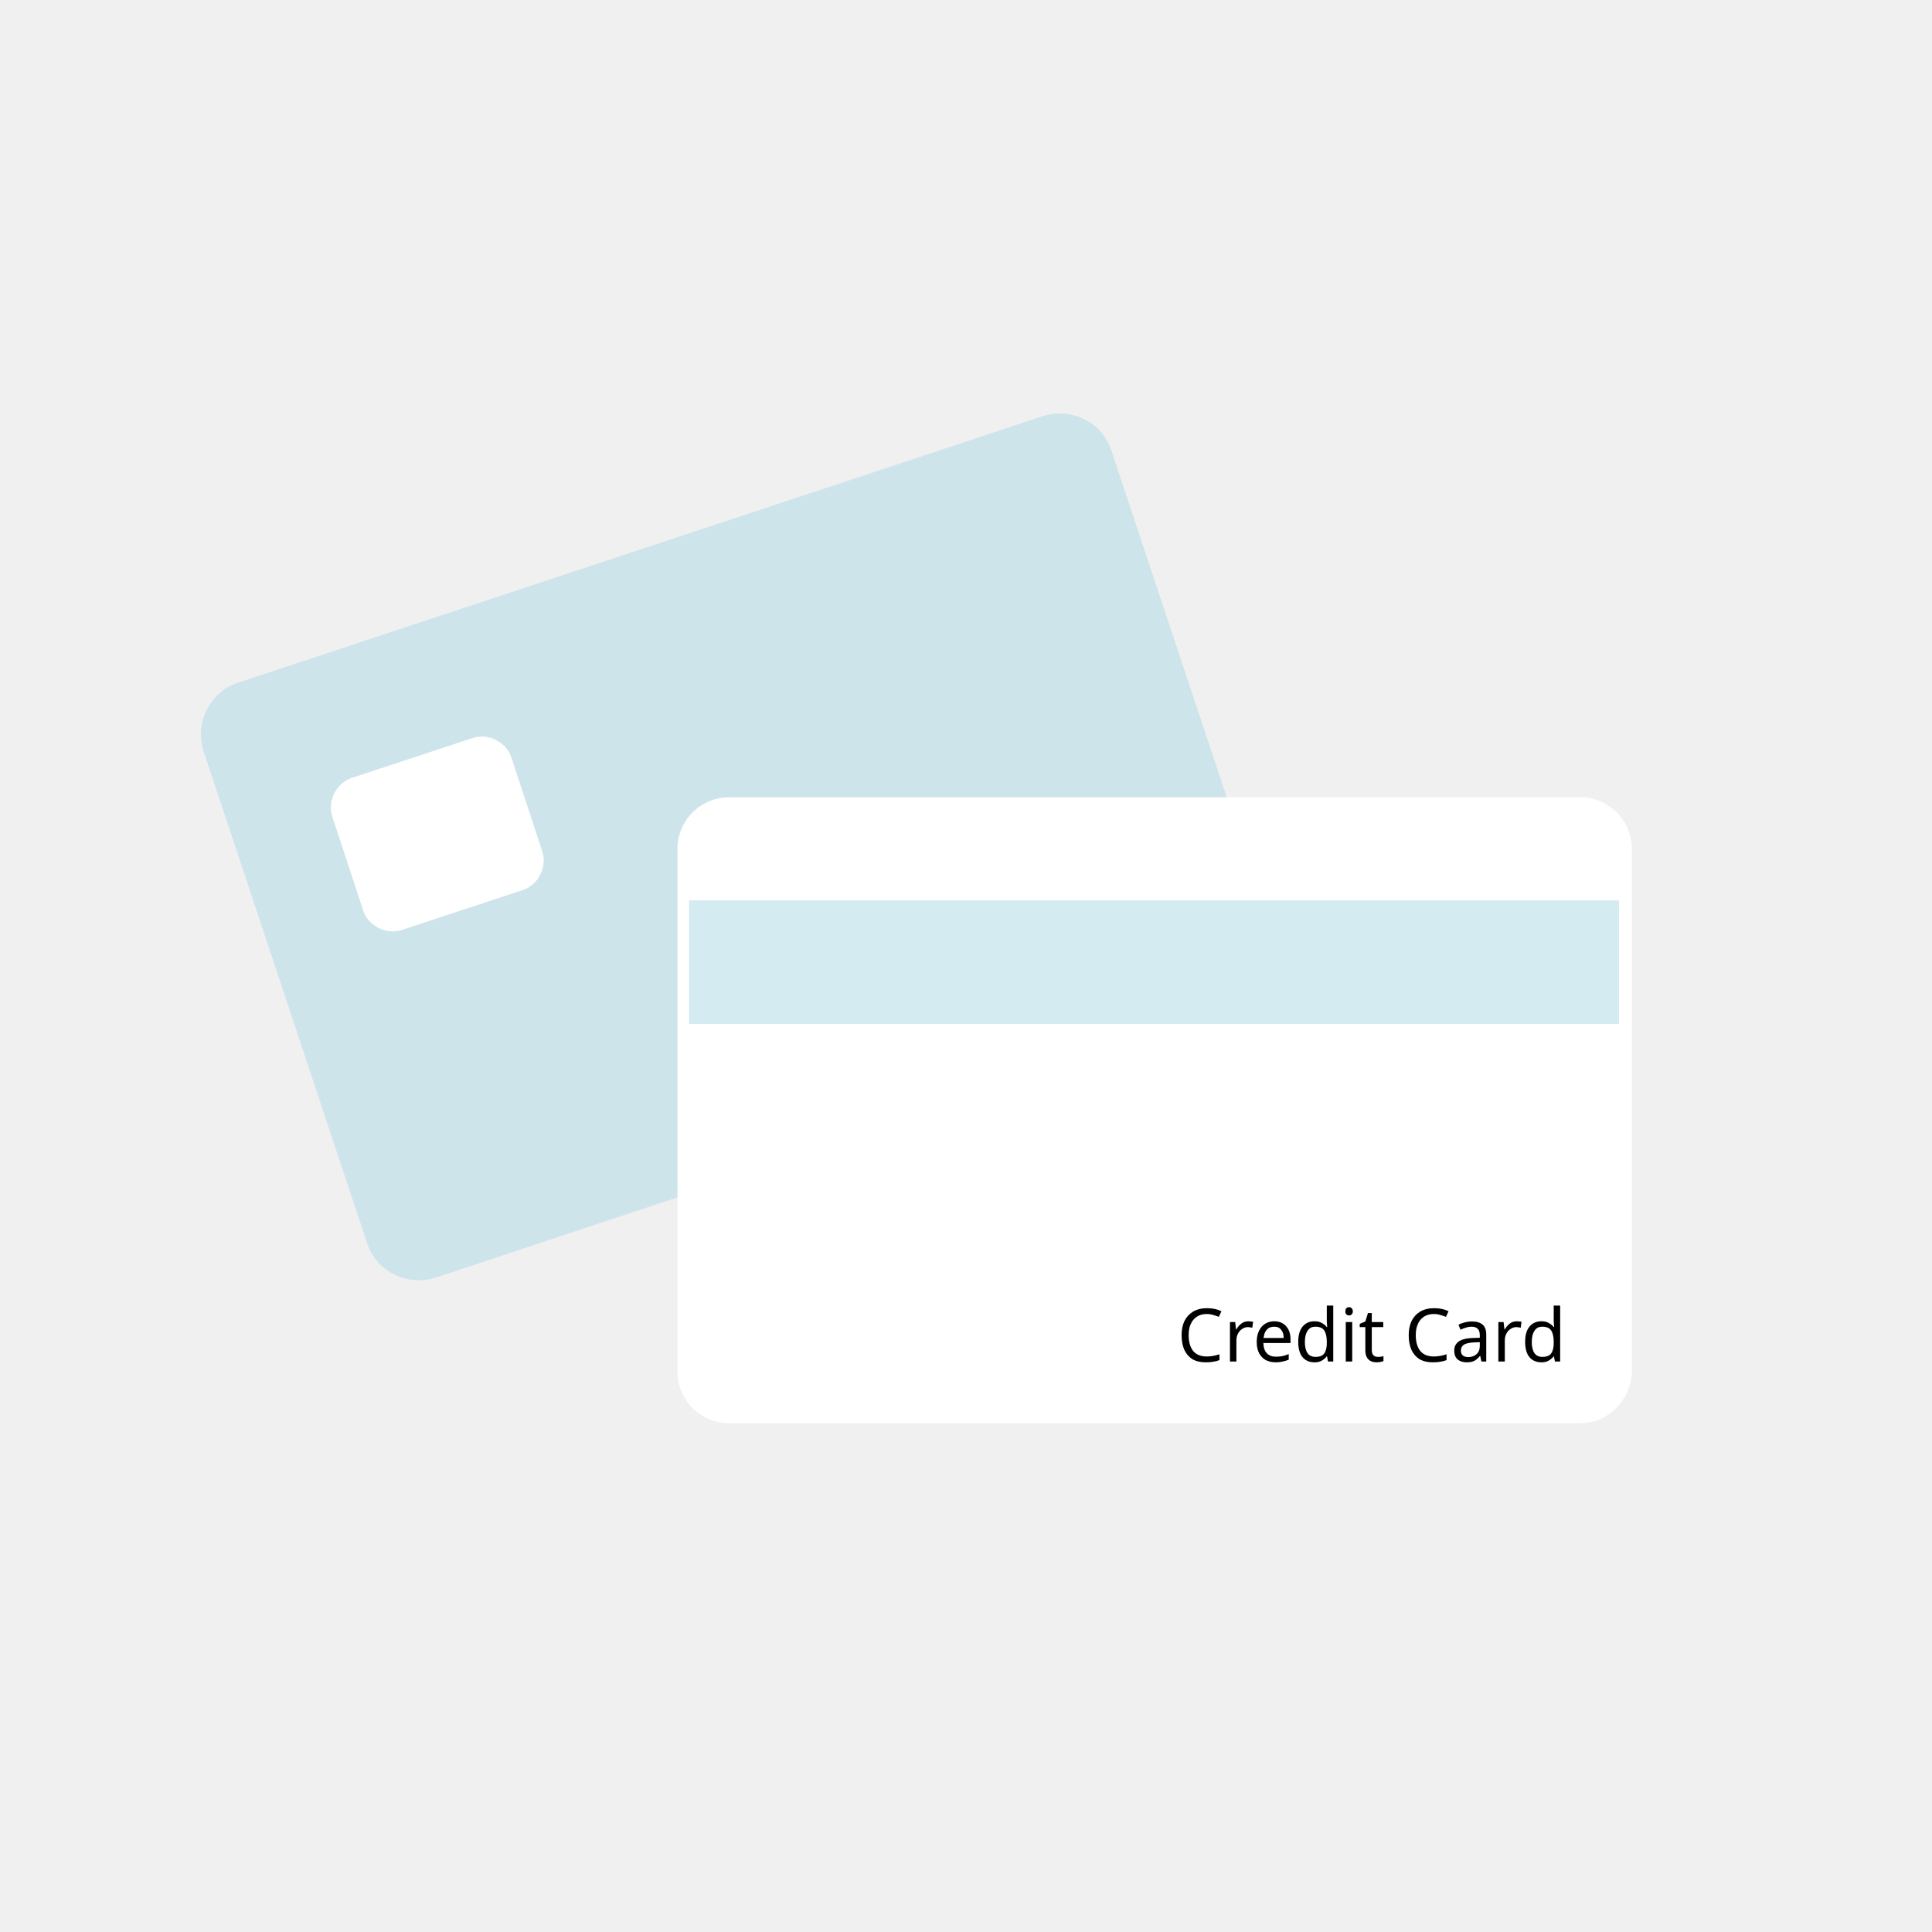
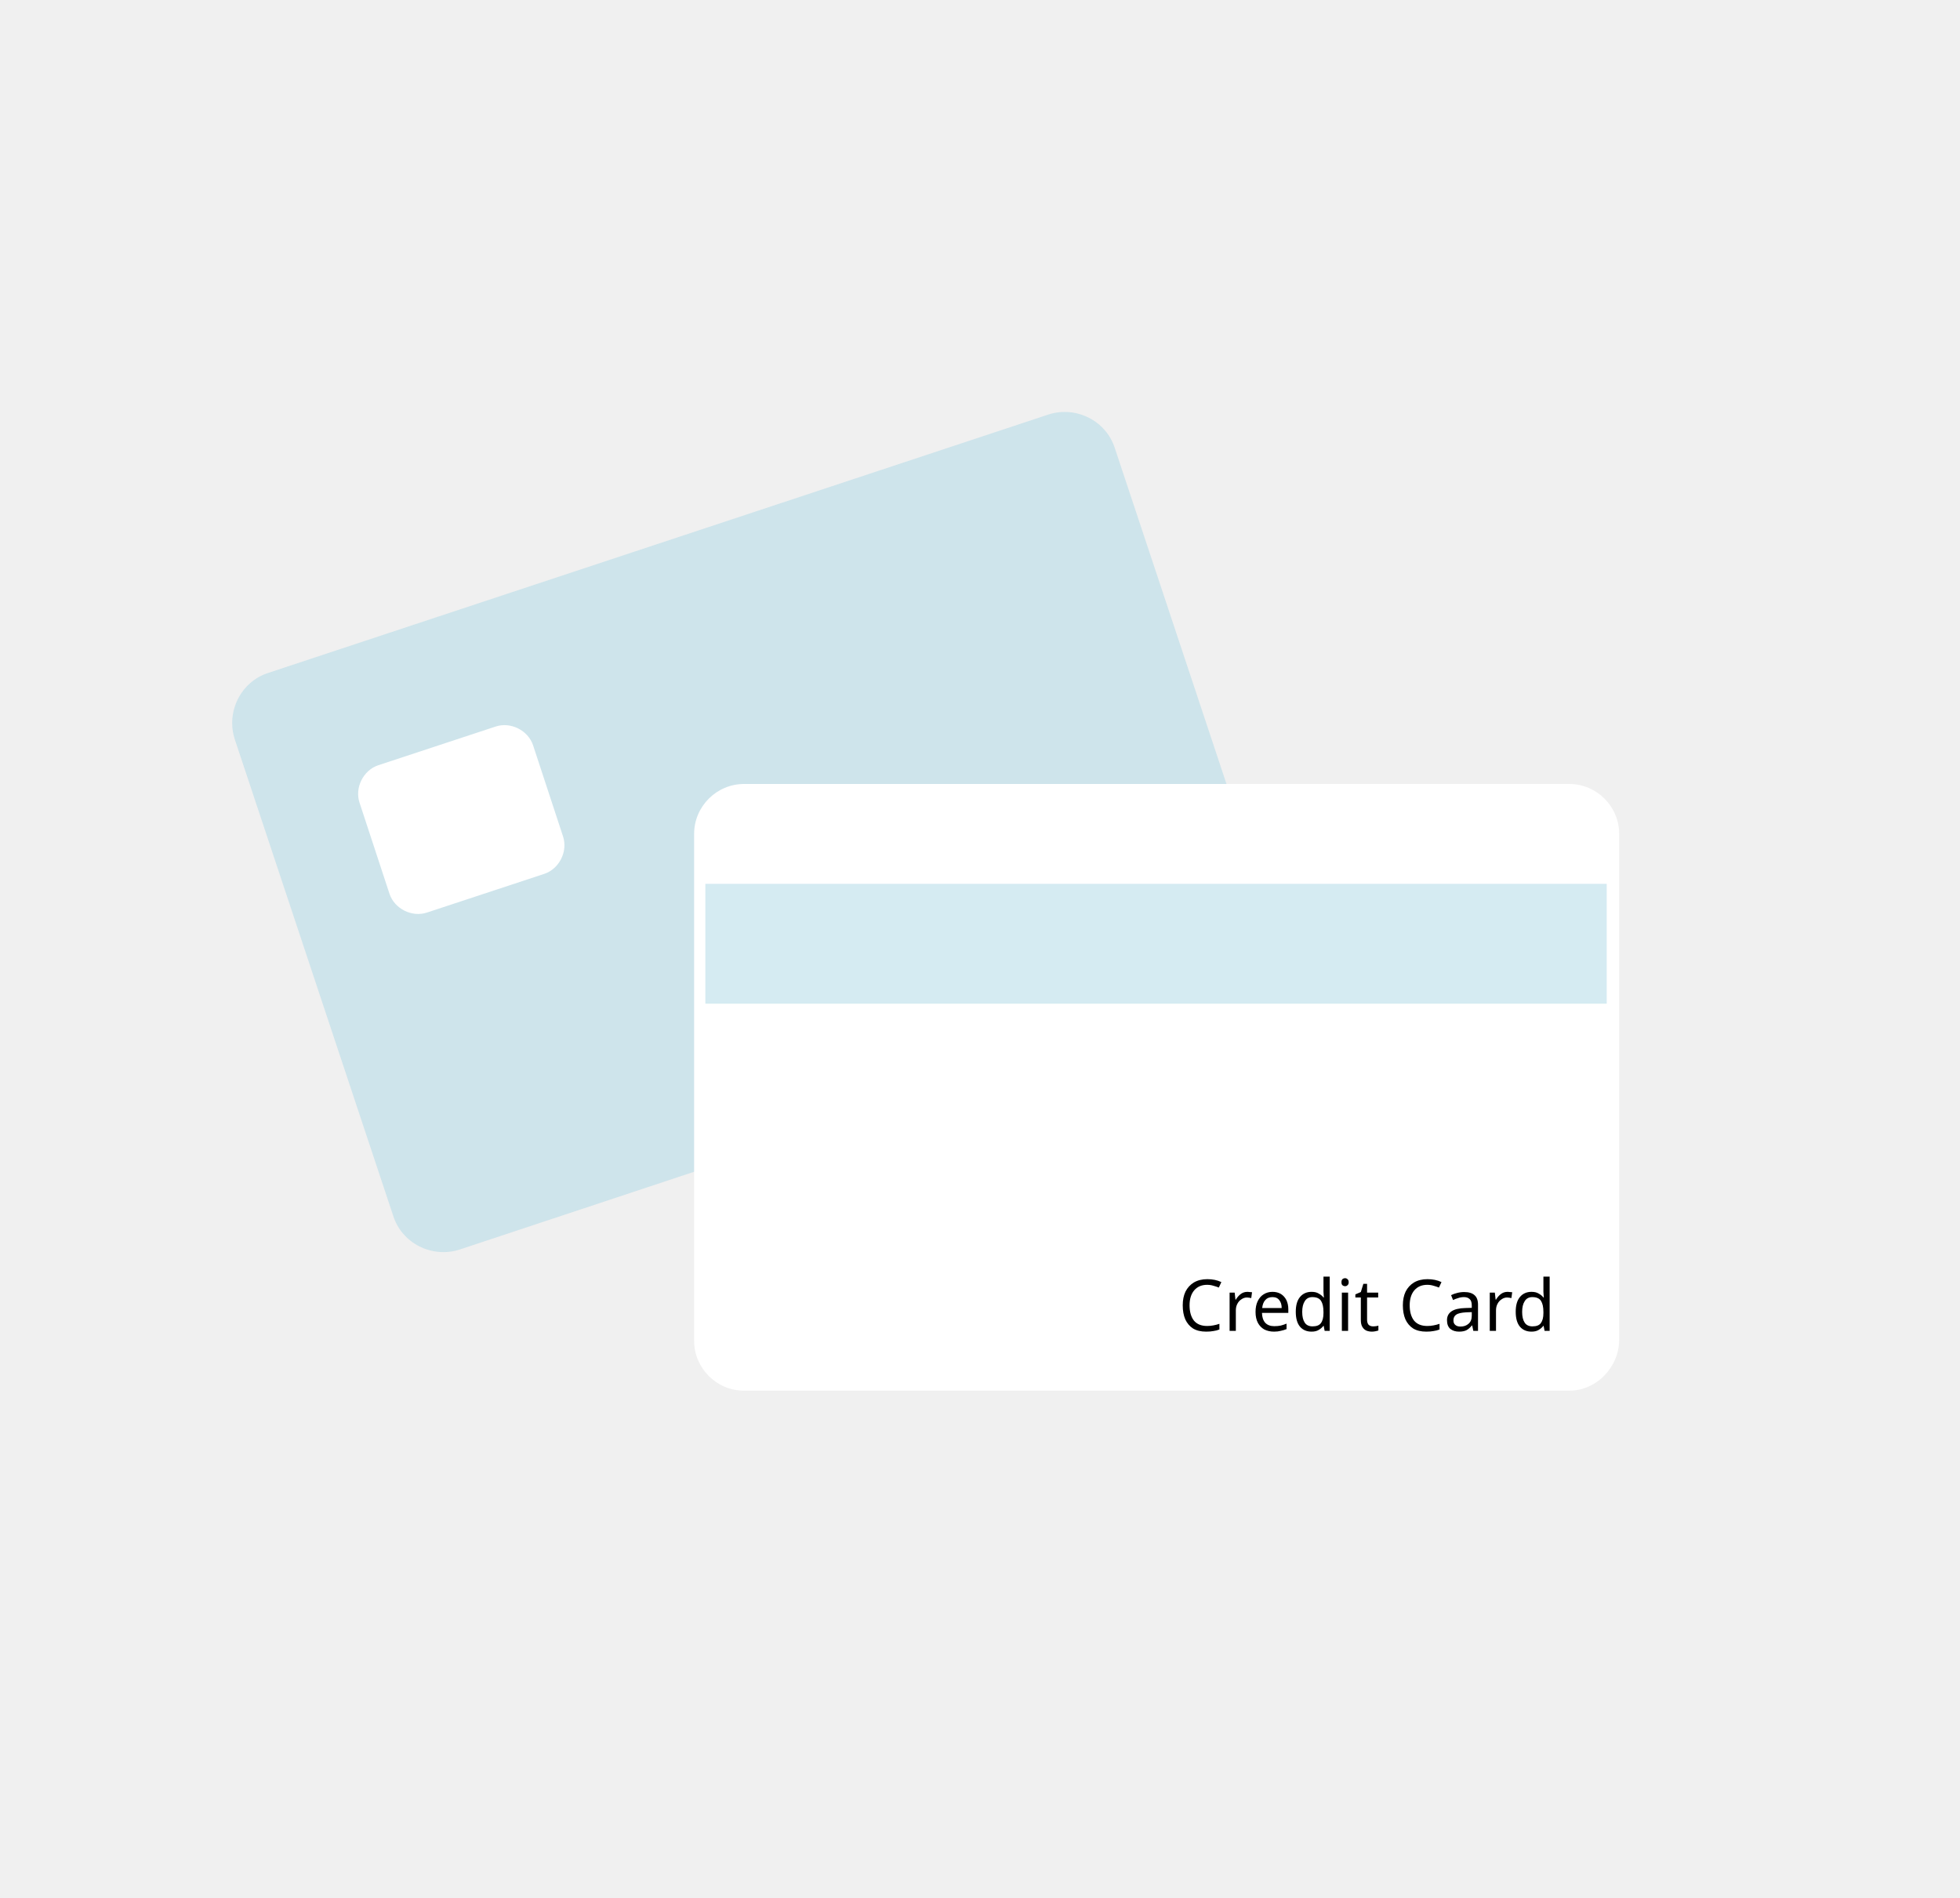
- <svg xmlns="http://www.w3.org/2000/svg" version="1.1" id="Layer_1" x="0px" y="0px" viewBox="-222 345.9 150 150" style="" xml:space="preserve">
+ <svg xmlns="http://www.w3.org/2000/svg" version="1.1" id="Layer_1" x="0px" y="0px" viewBox="-225 345 157 152" style="" xml:space="preserve">
  <style type="text/css">
	.st0{fill:url(#skyGradient);}
	.st1{fill:none;stroke:#FFFFFF;stroke-width:3.502;stroke-linecap:round;stroke-linejoin:round;stroke-miterlimit:10;}
	.st2{fill:#FFFFFF;}
	.st3{fill:none;stroke:#FFFFFF;stroke-width:5.837;stroke-miterlimit:10;}
	.st4{fill:#FFFFFF;stroke:url(#skyGradient);stroke-width:4.67;stroke-miterlimit:10;}
	.st5{fill:none;stroke:url(#skyGradient);stroke-width:3.502;stroke-linecap:round;stroke-linejoin:round;stroke-miterlimit:10;}
	.st6{fill:none;stroke:url(#skyGradient);stroke-width:2.919;stroke-linecap:round;stroke-linejoin:round;stroke-miterlimit:10;}
	.st7{fill:none;stroke:url(#skyGradient);stroke-width:1.167;stroke-linecap:round;stroke-linejoin:round;stroke-miterlimit:10;}
	.st8{font-family:'MyriadPro-Bold';}
	.st9{font-size:5.719px;}
	.st10{fill:none;stroke:url(#skyGradient);stroke-width:7;stroke-miterlimit:10;}
	svg:hover .st{
		stroke:url(#skyGradient);
	}
	svg:hover .st0{
		fill:url(#skyGradient);
+ 		trasition: all 0.5s ease;
	} 
</style>
  <defs>
    <linearGradient id="skyGradient" x1="100%" y1="100%">
      <stop offset="0%" stop-color="lightblue" stop-opacity=".5">
        <animate attributeName="stop-color" values="lightblue;blue;red;red;black;red;red;purple;lightblue;lightblue;blue;red;red;black;red;red;purple;lightblue;lightblue;blue;red;red;black;red;red;purple;lightblue;lightblue;blue;red;red;black;red;red;purple;lightblue;lightblue;blue;red;red;black;red;red;purple;lightblue" dur="10s" repeatCount="indefinite" />
      </stop>
      <stop offset="100%" stop-color="lightblue" stop-opacity=".5">
        <animate attributeName="stop-color" values="lightblue;orange;purple;purple;black;purple;purple;blue;lightblue;lightblue;orange;purple;purple;black;purple;purple;blue;lightblue;lightblue;orange;purple;purple;black;purple;purple;blue;lightblue" dur="6s" repeatCount="indefinite" />
        <animate attributeName="offset" values=".95;.80;.60;.40;.20;0;.20;.40;.60;.80;.95" dur="6s" repeatCount="indefinite" />
      </stop>
    </linearGradient>
  </defs>
  <g id="XMLID_372">
    <path id="XMLID_386_" class="st st0 xxYcEILm_0" d="M-125.8,424.4l-62.4,20.7c-2.2,0.7-4.6-0.5-5.3-2.7l-12.7-38.2c-0.7-2.2,0.5-4.6,2.7-5.3   l62.5-20.7c2.2-0.7,4.6,0.5,5.3,2.7l12.7,38.2C-122.4,421.3-123.6,423.7-125.8,424.4z" />
    <path id="XMLID_383_" class="st st1 xxYcEILm_1" d="M-189.5,424.7L-158.1,414.3" />
    <path id="XMLID_382_" class="st st2 xxYcEILm_2" d="M-181.4,415l-9.4,3.1c-1.2,0.4-2.6-0.3-3-1.5l-2.4-7.3c-0.4-1.2,0.3-2.6,1.5-3l9.4-3.1   c1.2-0.4,2.6,0.3,3,1.5l2.4,7.3C-179.5,413.2-180.2,414.6-181.4,415z" />
    <path id="XMLID_381_" class="st3 xxYcEILm_3" d="M-98.8,458.7H-166c-3.3,0-6.1-2.7-6.1-6.1v-41.3c0-3.3,2.7-6.1,6.1-6.1h67.3   c3.3,0,6.1,2.7,6.1,6.1v41.3C-92.7,455.9-95.4,458.7-98.8,458.7z" />
    <path id="XMLID_380_" class="st st4 xxYcEILm_4" d="M-99.3,456.4h-66.1c-2.2,0-4-1.8-4-4v-40.6c0-2.2,1.8-4,4-4h66.1c2.2,0,4,1.8,4,4v40.5   C-95.3,454.5-97.1,456.4-99.3,456.4z" />
    <path id="XMLID_379_" class="st0 xxYcEILm_5" width="72.2" height="9.6" d="M-168.5 415.8 L-96.3 415.8 L-96.3 425.4 L-168.5 425.4 Z" />
    <path id="XMLID_378_" class="st st5 xxYcEILm_6" d="M-158.1,432.5L-125.101,432" />
    <path id="XMLID_377_" class="st st6 xxYcEILm_7" d="M-159.1,438.3L-126.101,438" />
    <path id="XMLID_376_" class="st st7 xxYcEILm_8" d="M-159.1,443L-126.101,442.500" />
    <text id="XMLID_375_" transform="matrix(1 0 0 1 -130.6042 451.6077)" class="st8 st9">Credit Card</text>
  </g>
  <path id="round" class="st st10 xxYcEILm_9" d="M-219.5,420.9A72.5,72.5 0,1,1 -74.5,420.9A72.5,72.5 0,1,1 -219.5,420.9" />
  <style>.xxYcEILm_0{stroke-dasharray:239 241;stroke-dashoffset:240;animation:xxYcEILm_draw 700ms linear 0ms forwards;}.xxYcEILm_1{stroke-dasharray:34 36;stroke-dashoffset:35;animation:xxYcEILm_draw 700ms linear 111ms forwards;}.xxYcEILm_2{stroke-dasharray:50 52;stroke-dashoffset:51;animation:xxYcEILm_draw 700ms linear 222ms forwards;}.xxYcEILm_3{stroke-dasharray:256 258;stroke-dashoffset:257;animation:xxYcEILm_draw 700ms linear 333ms forwards;}.xxYcEILm_4{stroke-dasharray:239 241;stroke-dashoffset:240;animation:xxYcEILm_draw 700ms linear 444ms forwards;}.xxYcEILm_5{stroke-dasharray:164 166;stroke-dashoffset:165;animation:xxYcEILm_draw 700ms linear 555ms forwards;}.xxYcEILm_6{stroke-dasharray:34 36;stroke-dashoffset:35;animation:xxYcEILm_draw 700ms linear 666ms forwards;}.xxYcEILm_7{stroke-dasharray:34 36;stroke-dashoffset:35;animation:xxYcEILm_draw 700ms linear 777ms forwards;}.xxYcEILm_8{stroke-dasharray:34 36;stroke-dashoffset:35;animation:xxYcEILm_draw 700ms linear 888ms forwards;}.xxYcEILm_9{stroke-dasharray:456 458;stroke-dashoffset:457;animation:xxYcEILm_draw 700ms linear 500ms forwards;}@keyframes xxYcEILm_draw{100%{stroke-dashoffset:0;}}@keyframes xxYcEILm_fade{0%{stroke-opacity:1;}94.444%{stroke-opacity:1;}100%{stroke-opacity:0;}}</style>
</svg>
